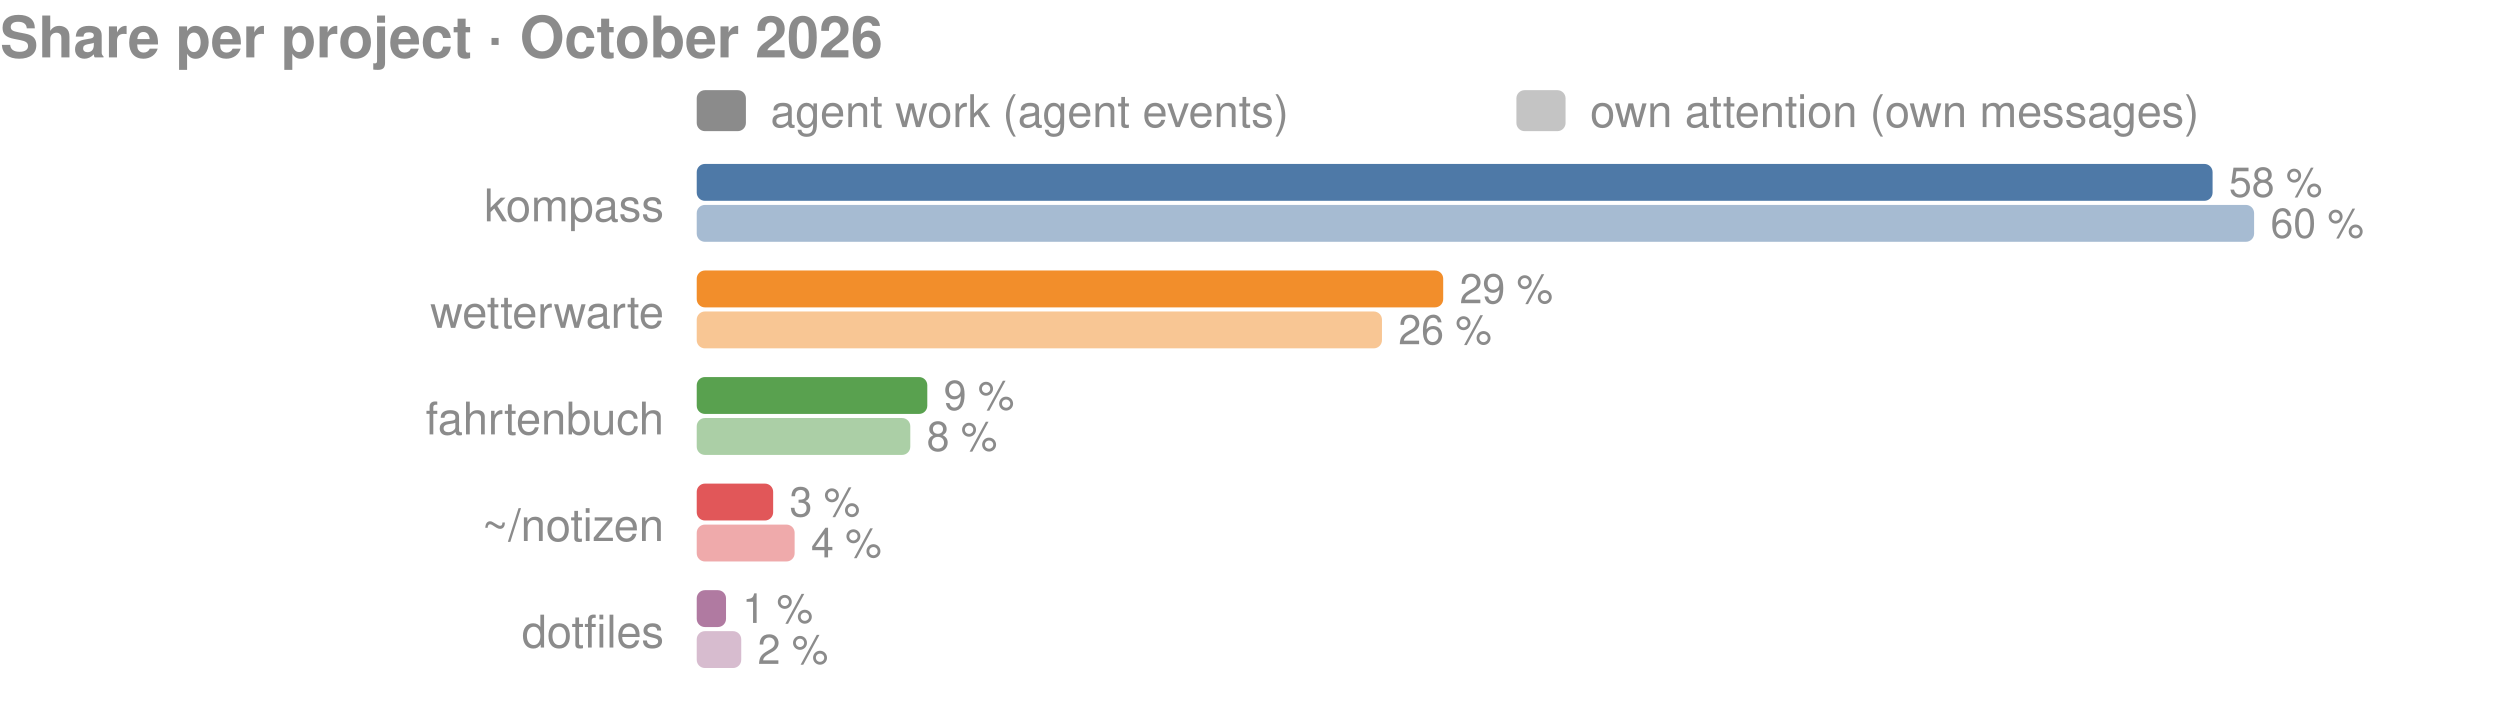
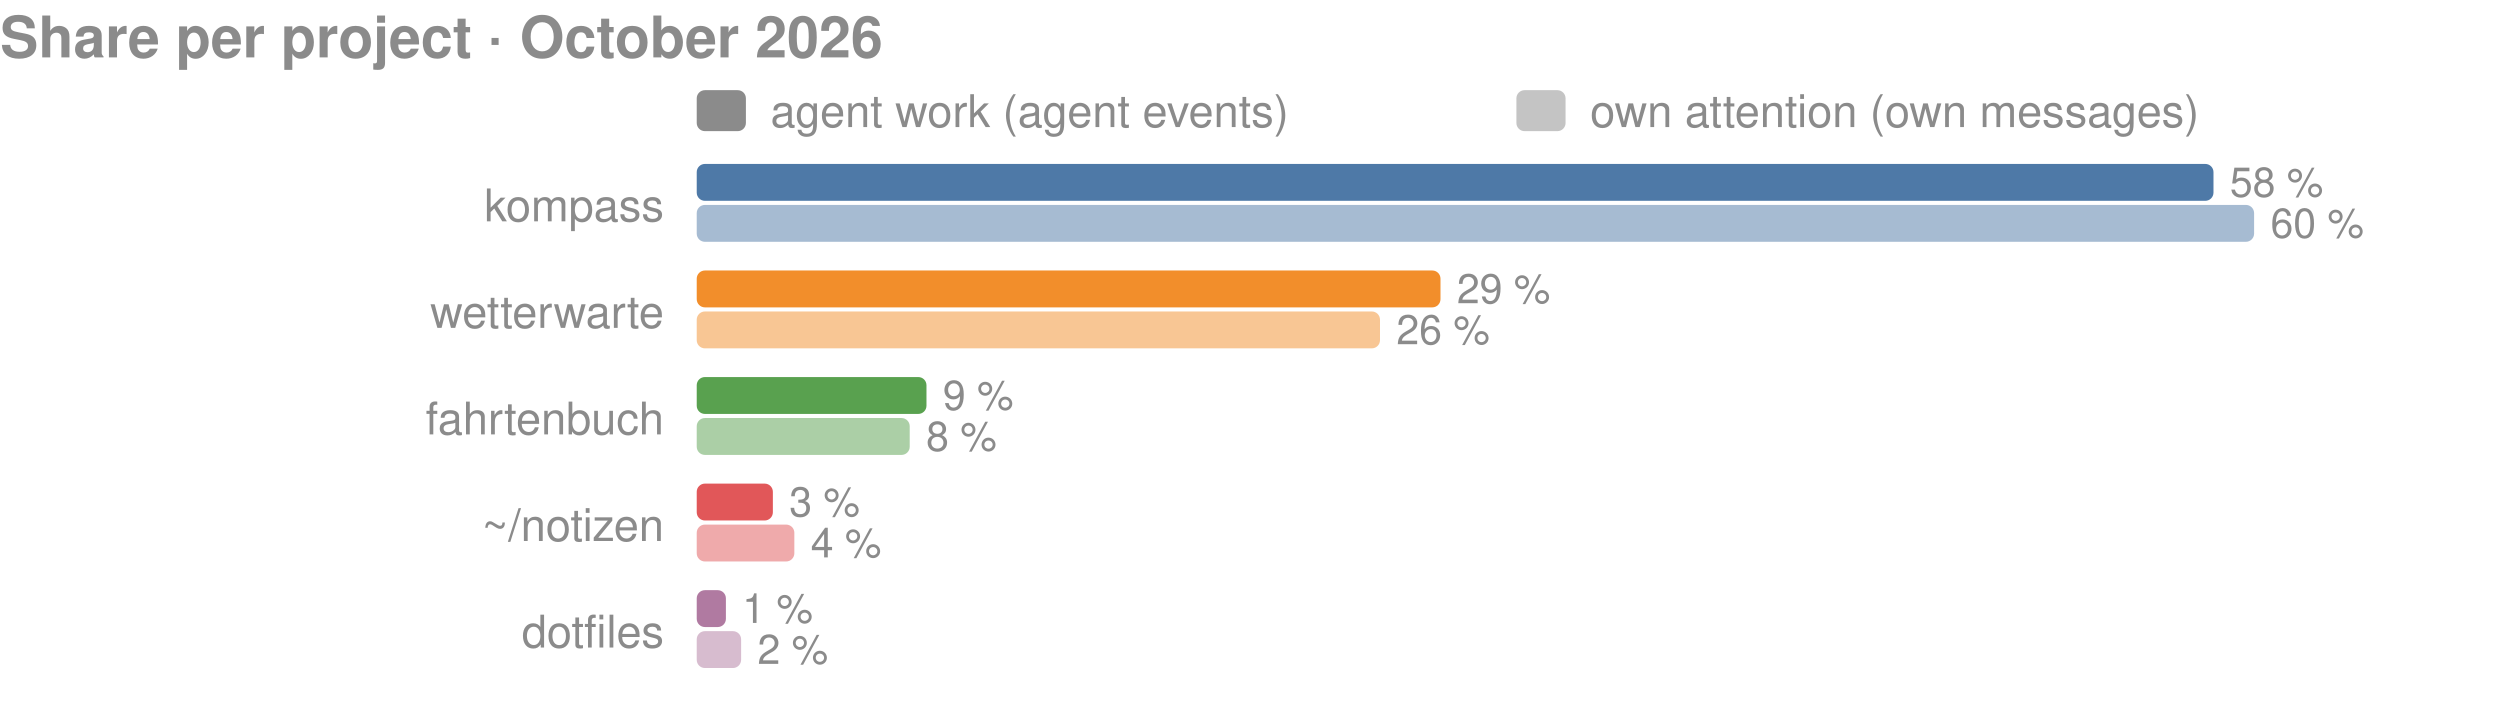
<svg xmlns="http://www.w3.org/2000/svg" width="610" height="174" viewBox="0 0 610 174" font-family="-apple-system, 'Segoe UI', Helvetica, Arial, sans-serif">
  <text x="0" y="14" font-size="14" font-weight="600" fill="#8b8b8b">Share per project · October 2026</text>
  <rect x="170" y="22" width="12" height="10" rx="2" fill="#8b8b8b" />
  <text x="188" y="31" font-size="11" fill="#8b8b8b">agent work (agent events)</text>
  <rect x="370" y="22" width="12" height="10" rx="2" fill="#8b8b8b" fill-opacity="0.5" />
  <text x="388" y="31" font-size="11" fill="#8b8b8b">own attention (own messages)</text>
  <text x="162" y="54" font-size="11" text-anchor="end" fill="#8b8b8b">kompass</text>
-   <rect x="170" y="40" width="369.87" height="9" rx="2" fill="#4e79a7" />
-   <text x="543.87" y="48" font-size="10" fill="#8b8b8b">58 %</text>
+   <rect x="170" y="40" width="370.09" height="9" rx="2" fill="#4e79a7" />
+   <text x="544.09" y="48" font-size="10" fill="#8b8b8b">58 %</text>
  <rect x="170" y="50" width="380" height="9" rx="2" fill="#4e79a7" fill-opacity="0.5" />
  <text x="554" y="58" font-size="10" fill="#8b8b8b">60 %</text>
  <text x="162" y="80" font-size="11" text-anchor="end" fill="#8b8b8b">wetterwarte</text>
-   <rect x="170" y="66" width="182.14" height="9" rx="2" fill="#f28e2b" />
-   <text x="356.14" y="74" font-size="10" fill="#8b8b8b">29 %</text>
-   <rect x="170" y="76" width="167.2" height="9" rx="2" fill="#f28e2b" fill-opacity="0.5" />
-   <text x="341.2" y="84" font-size="10" fill="#8b8b8b">26 %</text>
+   <rect x="170" y="66" width="181.48" height="9" rx="2" fill="#f28e2b" />
+   <text x="355.48" y="74" font-size="10" fill="#8b8b8b">29 %</text>
+   <rect x="170" y="76" width="166.72" height="9" rx="2" fill="#f28e2b" fill-opacity="0.5" />
+   <text x="340.72" y="84" font-size="10" fill="#8b8b8b">26 %</text>
  <text x="162" y="106" font-size="11" text-anchor="end" fill="#8b8b8b">fahrtenbuch</text>
-   <rect x="170" y="92" width="56.26" height="9" rx="2" fill="#59a14f" />
-   <text x="230.26" y="100" font-size="10" fill="#8b8b8b">9 %</text>
-   <rect x="170" y="102" width="52.11" height="9" rx="2" fill="#59a14f" fill-opacity="0.5" />
-   <text x="226.11" y="110" font-size="10" fill="#8b8b8b">8 %</text>
+   <rect x="170" y="92" width="56.06" height="9" rx="2" fill="#59a14f" />
+   <text x="230.06" y="100" font-size="10" fill="#8b8b8b">9 %</text>
+   <rect x="170" y="102" width="51.97" height="9" rx="2" fill="#59a14f" fill-opacity="0.5" />
+   <text x="225.97" y="110" font-size="10" fill="#8b8b8b">8 %</text>
  <text x="162" y="132" font-size="11" text-anchor="end" fill="#8b8b8b">~/notizen</text>
-   <rect x="170" y="118" width="18.65" height="9" rx="2" fill="#e15759" />
-   <text x="192.65" y="126" font-size="10" fill="#8b8b8b">3 %</text>
-   <rect x="170" y="128" width="23.89" height="9" rx="2" fill="#e15759" fill-opacity="0.5" />
-   <text x="197.89" y="136" font-size="10" fill="#8b8b8b">4 %</text>
+   <rect x="170" y="118" width="18.58" height="9" rx="2" fill="#e15759" />
+   <text x="192.58" y="126" font-size="10" fill="#8b8b8b">3 %</text>
+   <rect x="170" y="128" width="23.82" height="9" rx="2" fill="#e15759" fill-opacity="0.5" />
+   <text x="197.82" y="136" font-size="10" fill="#8b8b8b">4 %</text>
  <text x="162" y="158" font-size="11" text-anchor="end" fill="#8b8b8b">dotfiles</text>
-   <rect x="170" y="144" width="7.15" height="9" rx="2" fill="#b07aa1" />
-   <text x="181.15" y="152" font-size="10" fill="#8b8b8b">1 %</text>
-   <rect x="170" y="154" width="10.86" height="9" rx="2" fill="#b07aa1" fill-opacity="0.5" />
-   <text x="184.86" y="162" font-size="10" fill="#8b8b8b">2 %</text>
+   <rect x="170" y="144" width="7.12" height="9" rx="2" fill="#b07aa1" />
+   <text x="181.12" y="152" font-size="10" fill="#8b8b8b">1 %</text>
+   <rect x="170" y="154" width="10.83" height="9" rx="2" fill="#b07aa1" fill-opacity="0.5" />
+   <text x="184.83" y="162" font-size="10" fill="#8b8b8b">2 %</text>
</svg>
